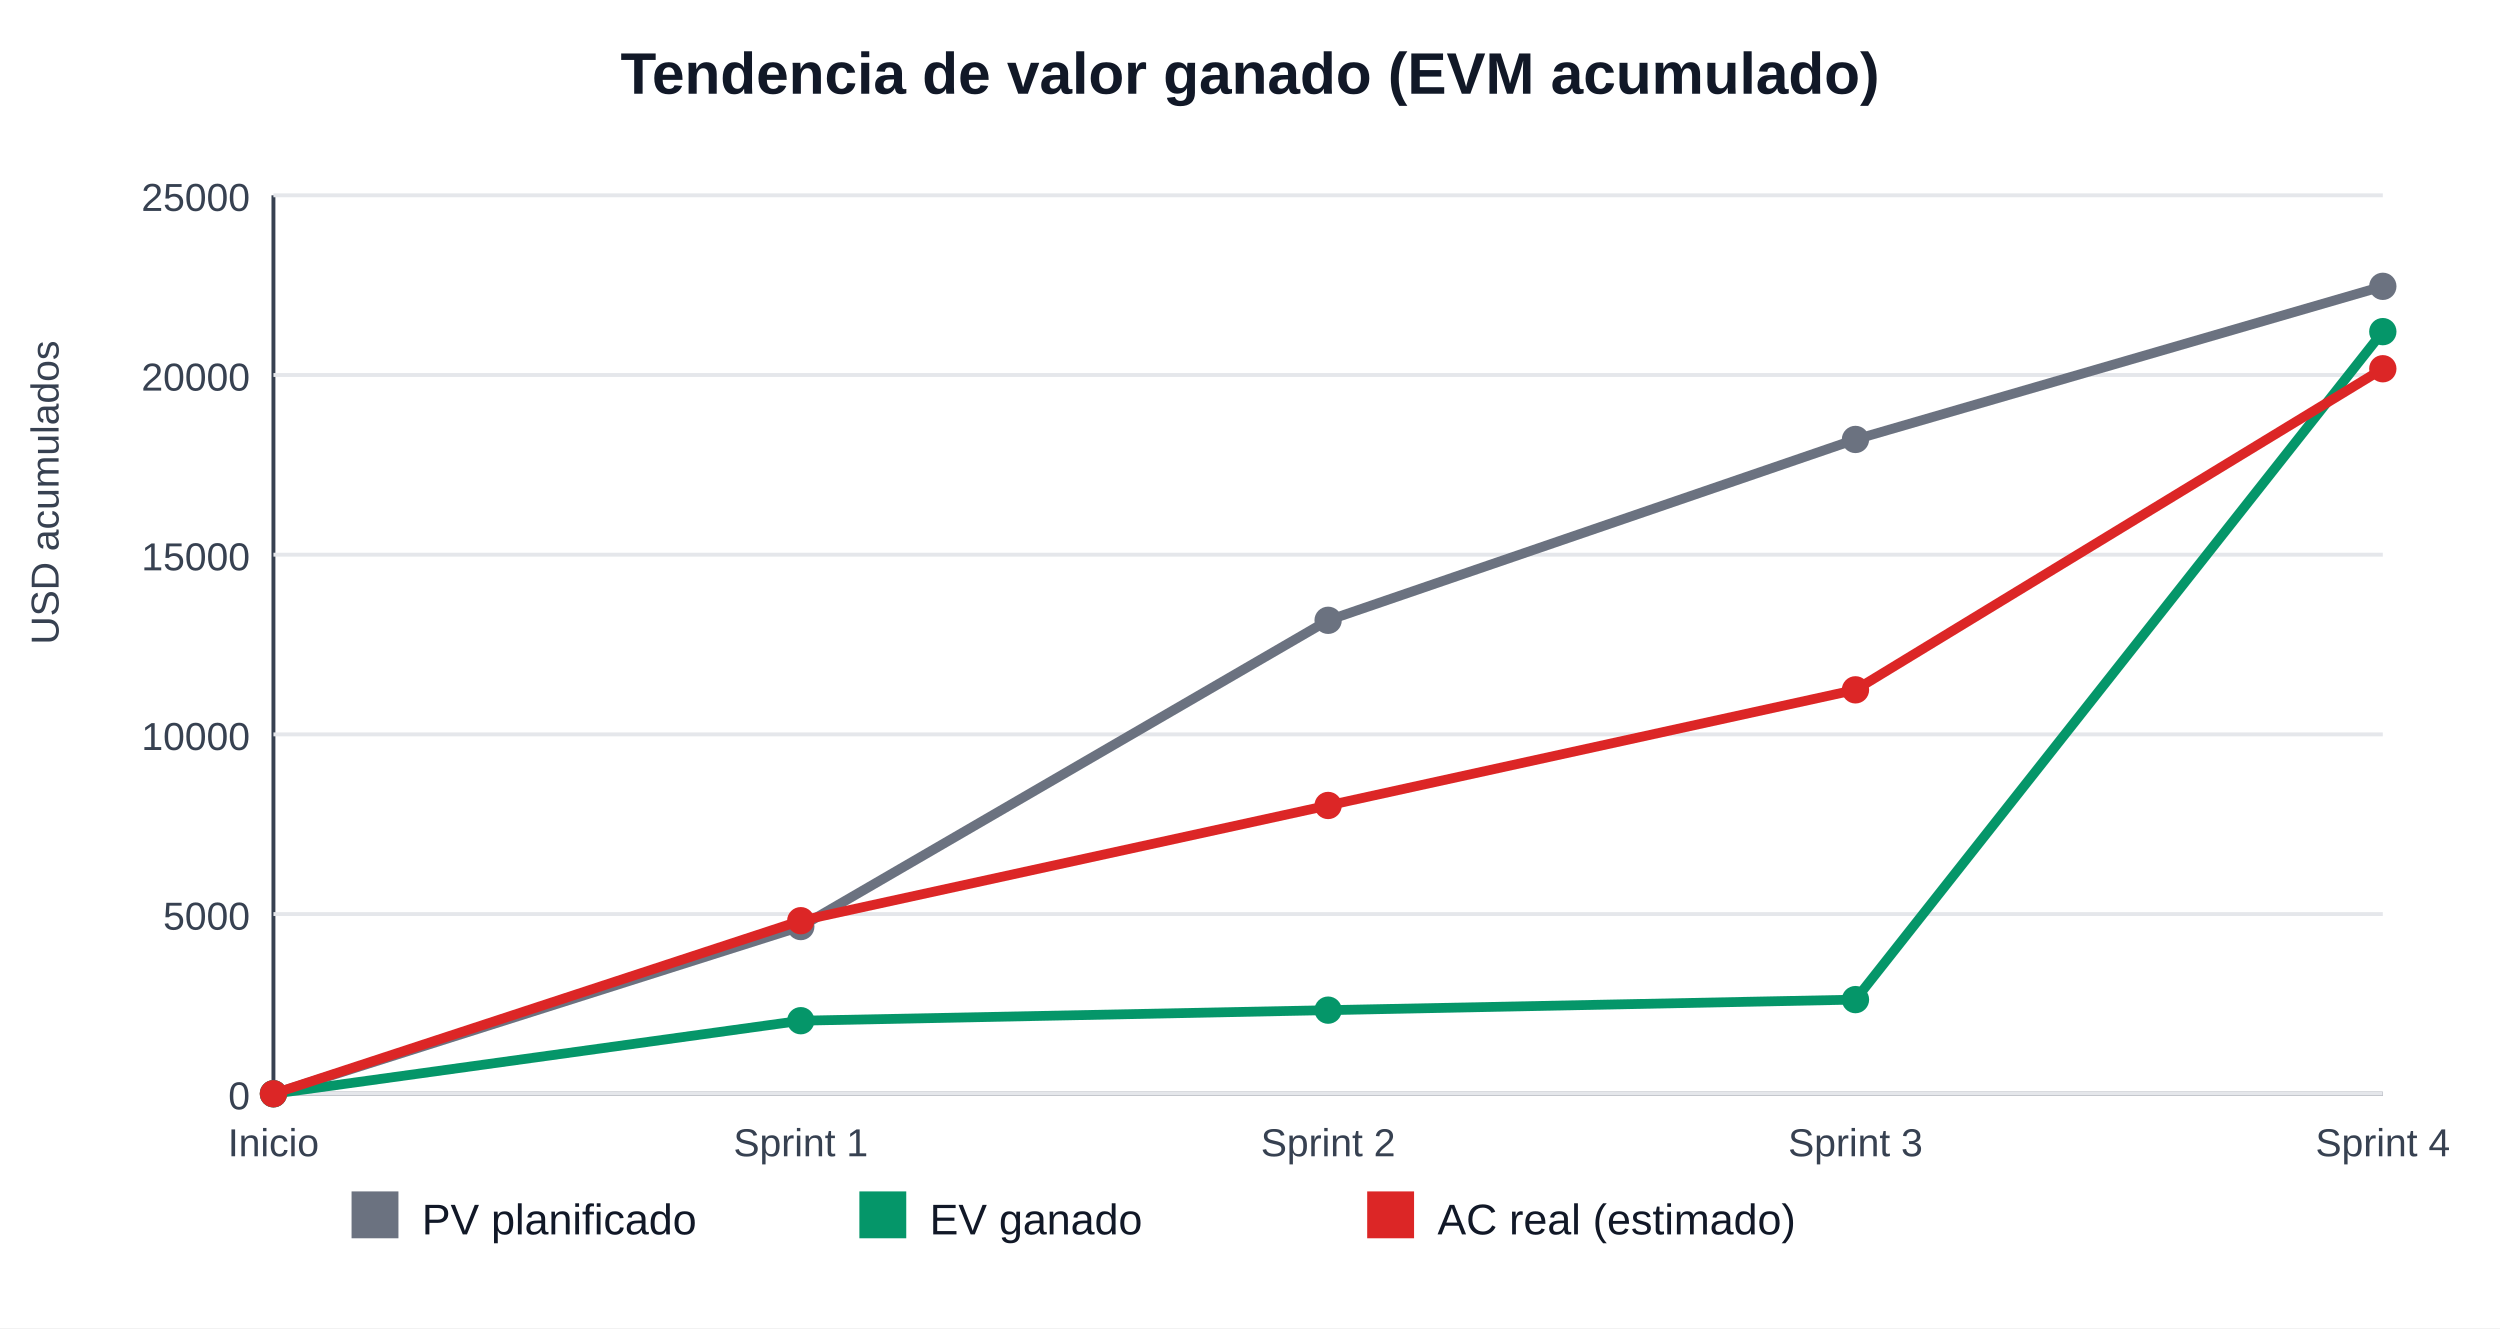
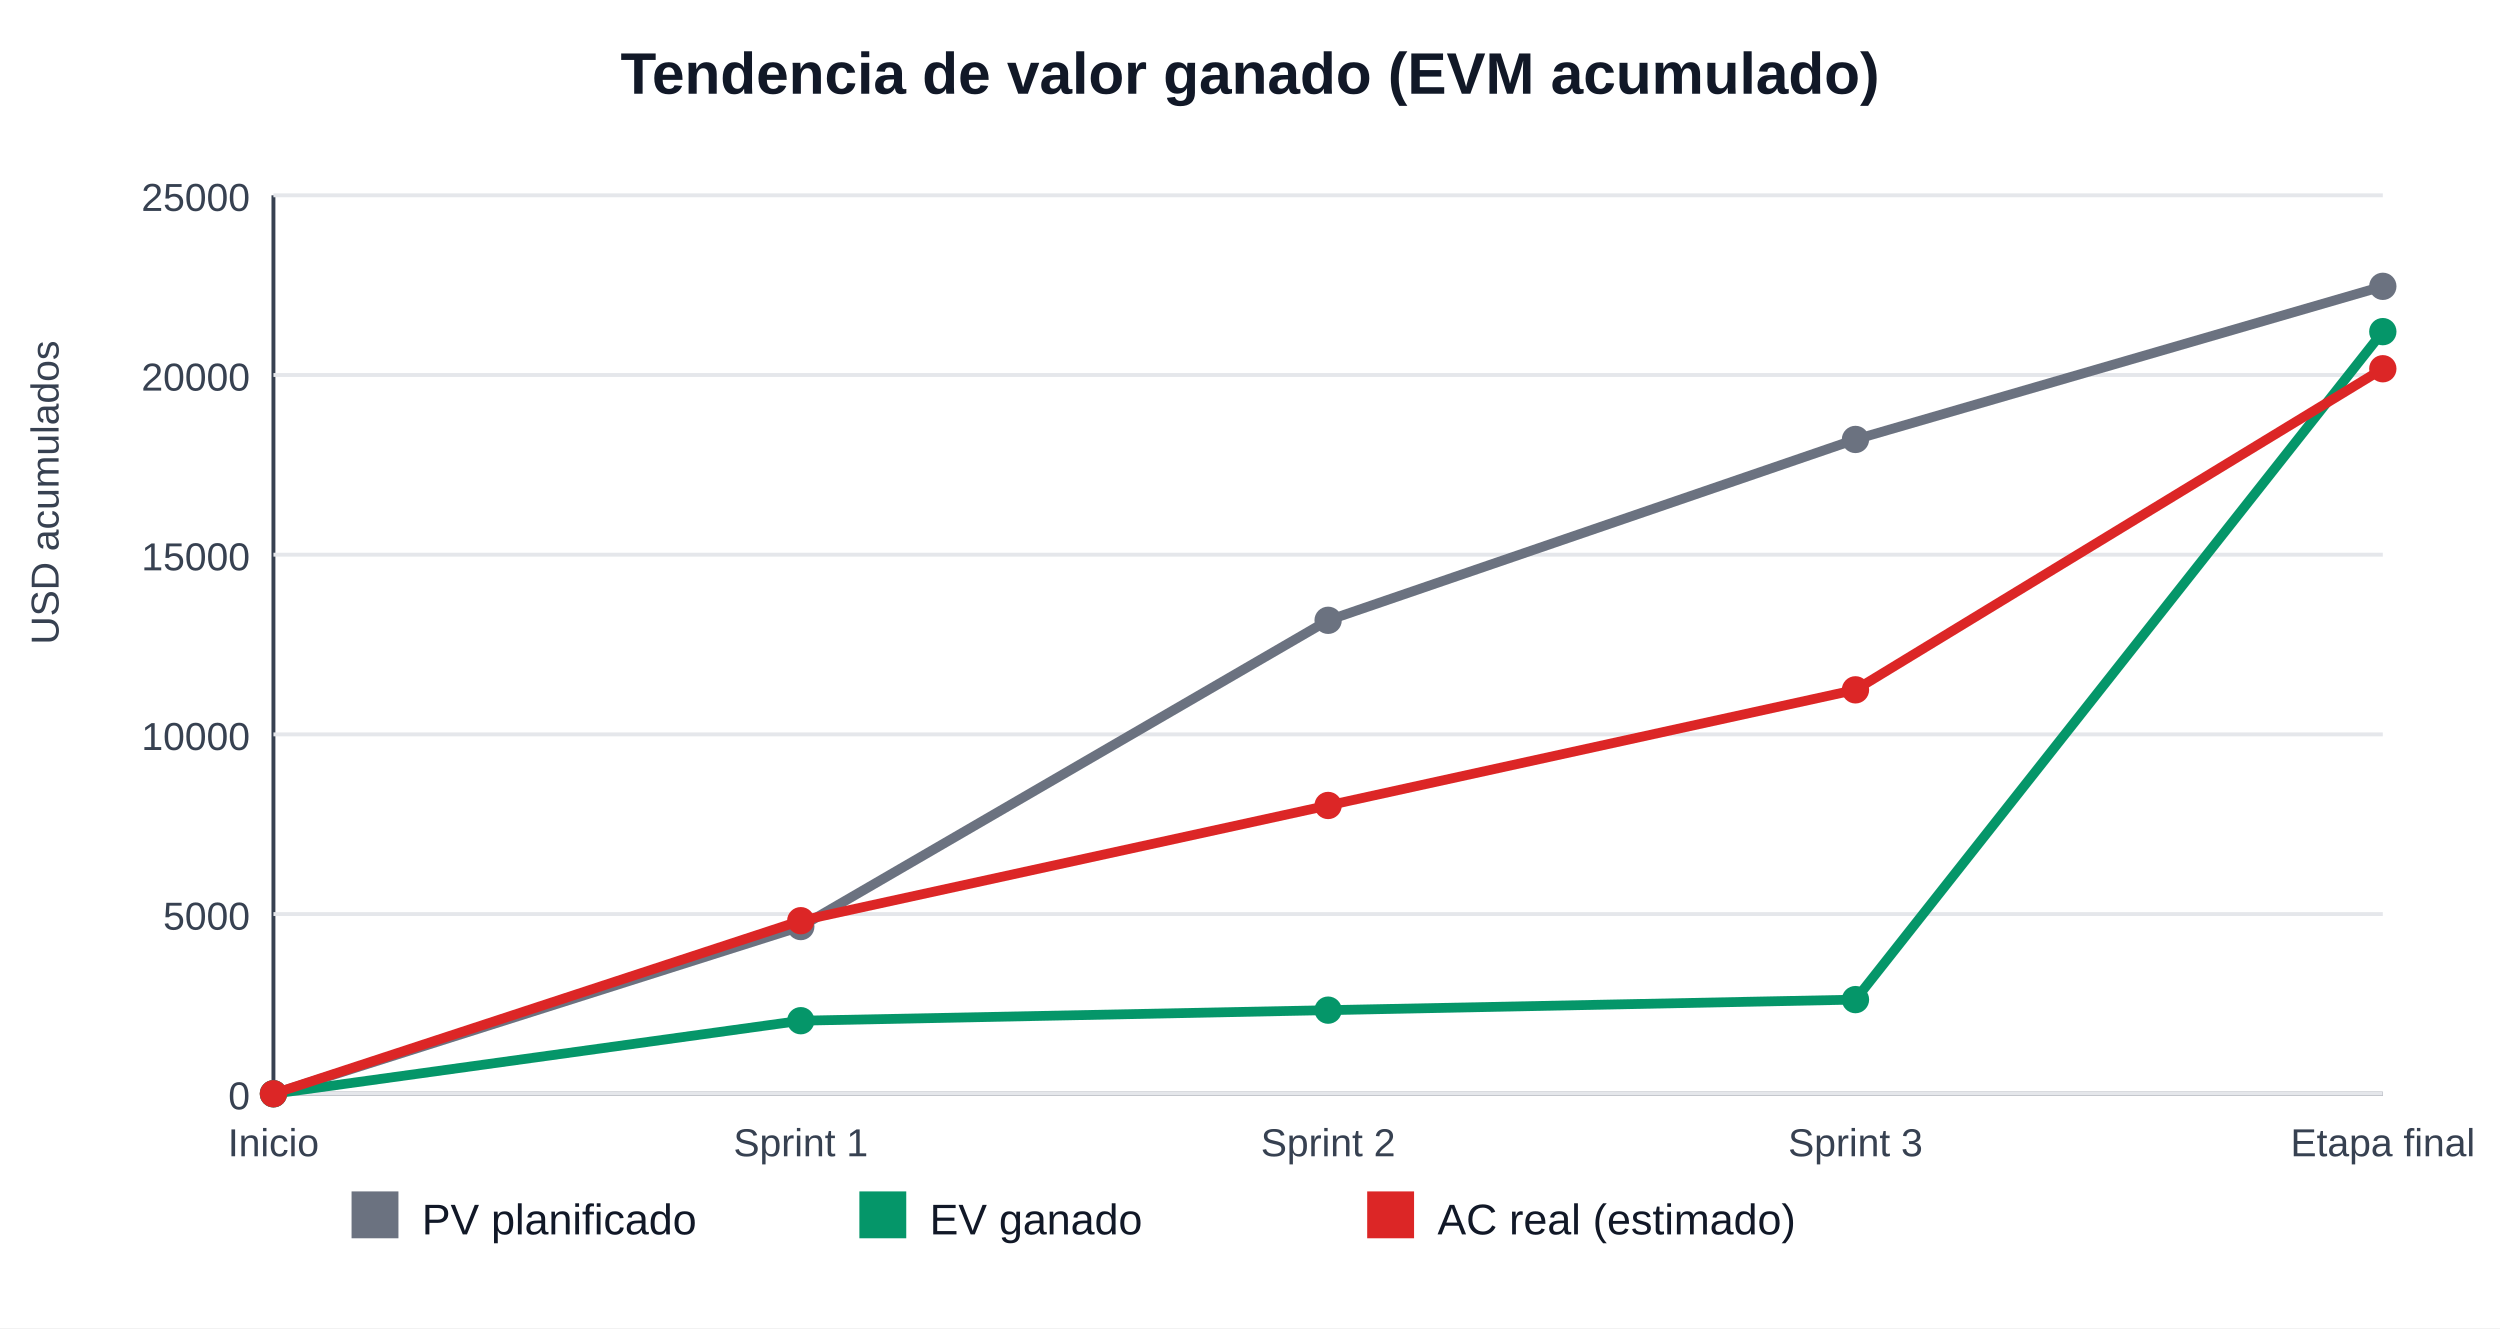
<svg xmlns="http://www.w3.org/2000/svg" viewBox="0 0 640 340" width="640" height="340" font-family="Arial, sans-serif" role="img" aria-label="Tendencia de valor ganado (EVM acumulado)">
  <rect width="640" height="340" fill="#ffffff" />
  <text x="320.0" y="24" text-anchor="middle" font-size="15" font-weight="bold" fill="#111827">Tendencia de valor ganado (EVM acumulado)</text>
  <line x1="70" y1="280" x2="610" y2="280" stroke="#374151" />
  <line x1="70" y1="50" x2="70" y2="280" stroke="#374151" />
  <line x1="70" y1="280.0" x2="610" y2="280.0" stroke="#e5e7eb" />
  <text x="64" y="284.0" text-anchor="end" font-size="10" fill="#374151">0</text>
  <line x1="70" y1="234.0" x2="610" y2="234.0" stroke="#e5e7eb" />
  <text x="64" y="238.0" text-anchor="end" font-size="10" fill="#374151">5000</text>
  <line x1="70" y1="188.0" x2="610" y2="188.0" stroke="#e5e7eb" />
  <text x="64" y="192.0" text-anchor="end" font-size="10" fill="#374151">10000</text>
  <line x1="70" y1="142.0" x2="610" y2="142.0" stroke="#e5e7eb" />
  <text x="64" y="146.0" text-anchor="end" font-size="10" fill="#374151">15000</text>
  <line x1="70" y1="96.0" x2="610" y2="96.0" stroke="#e5e7eb" />
  <text x="64" y="100.0" text-anchor="end" font-size="10" fill="#374151">20000</text>
  <line x1="70" y1="50.0" x2="610" y2="50.0" stroke="#e5e7eb" />
  <text x="64" y="54.0" text-anchor="end" font-size="10" fill="#374151">25000</text>
  <text x="70.0" y="296" text-anchor="middle" font-size="10" fill="#374151">Inicio</text>
  <text x="205.0" y="296" text-anchor="middle" font-size="10" fill="#374151">Sprint 1</text>
  <text x="340.0" y="296" text-anchor="middle" font-size="10" fill="#374151">Sprint 2</text>
  <text x="475.0" y="296" text-anchor="middle" font-size="10" fill="#374151">Sprint 3</text>
-   <text x="610.0" y="296" text-anchor="middle" font-size="10" fill="#374151">Sprint 4</text>
+   <text x="610.0" y="296" text-anchor="middle" font-size="10" fill="#374151">Etapa final</text>
  <polyline points="70.0,280.0 205.0,237.2 340.0,158.8 475.0,112.5 610.0,73.3" fill="none" stroke="#6b7280" stroke-width="2.5" />
  <circle cx="70.0" cy="280.0" r="3.5" fill="#6b7280" />
  <circle cx="205.0" cy="237.2" r="3.5" fill="#6b7280" />
  <circle cx="340.0" cy="158.8" r="3.5" fill="#6b7280" />
  <circle cx="475.0" cy="112.5" r="3.5" fill="#6b7280" />
  <circle cx="610.0" cy="73.3" r="3.5" fill="#6b7280" />
  <polyline points="70.0,280.0 205.0,261.3 340.0,258.6 475.0,255.9 610.0,84.9" fill="none" stroke="#059669" stroke-width="2.5" />
  <circle cx="70.0" cy="280.0" r="3.5" fill="#059669" />
  <circle cx="205.0" cy="261.3" r="3.5" fill="#059669" />
  <circle cx="340.0" cy="258.6" r="3.5" fill="#059669" />
  <circle cx="475.0" cy="255.9" r="3.5" fill="#059669" />
  <circle cx="610.0" cy="84.9" r="3.5" fill="#059669" />
  <polyline points="70.0,280.0 205.0,235.7 340.0,206.2 475.0,176.6 610.0,94.4" fill="none" stroke="#dc2626" stroke-width="2.5" />
  <circle cx="70.0" cy="280.0" r="3.5" fill="#dc2626" />
  <circle cx="205.0" cy="235.7" r="3.5" fill="#dc2626" />
  <circle cx="340.0" cy="206.2" r="3.5" fill="#dc2626" />
  <circle cx="475.0" cy="176.6" r="3.5" fill="#dc2626" />
  <circle cx="610.0" cy="94.4" r="3.5" fill="#dc2626" />
  <rect x="90" y="305" width="12" height="12" fill="#6b7280" />
  <text x="108" y="316" font-size="11" fill="#111827">PV planificado</text>
  <rect x="220" y="305" width="12" height="12" fill="#059669" />
  <text x="238" y="316" font-size="11" fill="#111827">EV ganado</text>
  <rect x="350" y="305" width="12" height="12" fill="#dc2626" />
  <text x="368" y="316" font-size="11" fill="#111827">AC real (estimado)</text>
  <text x="15" y="165.0" font-size="10" fill="#374151" transform="rotate(-90 15 165.0)">USD acumulados</text>
</svg>
